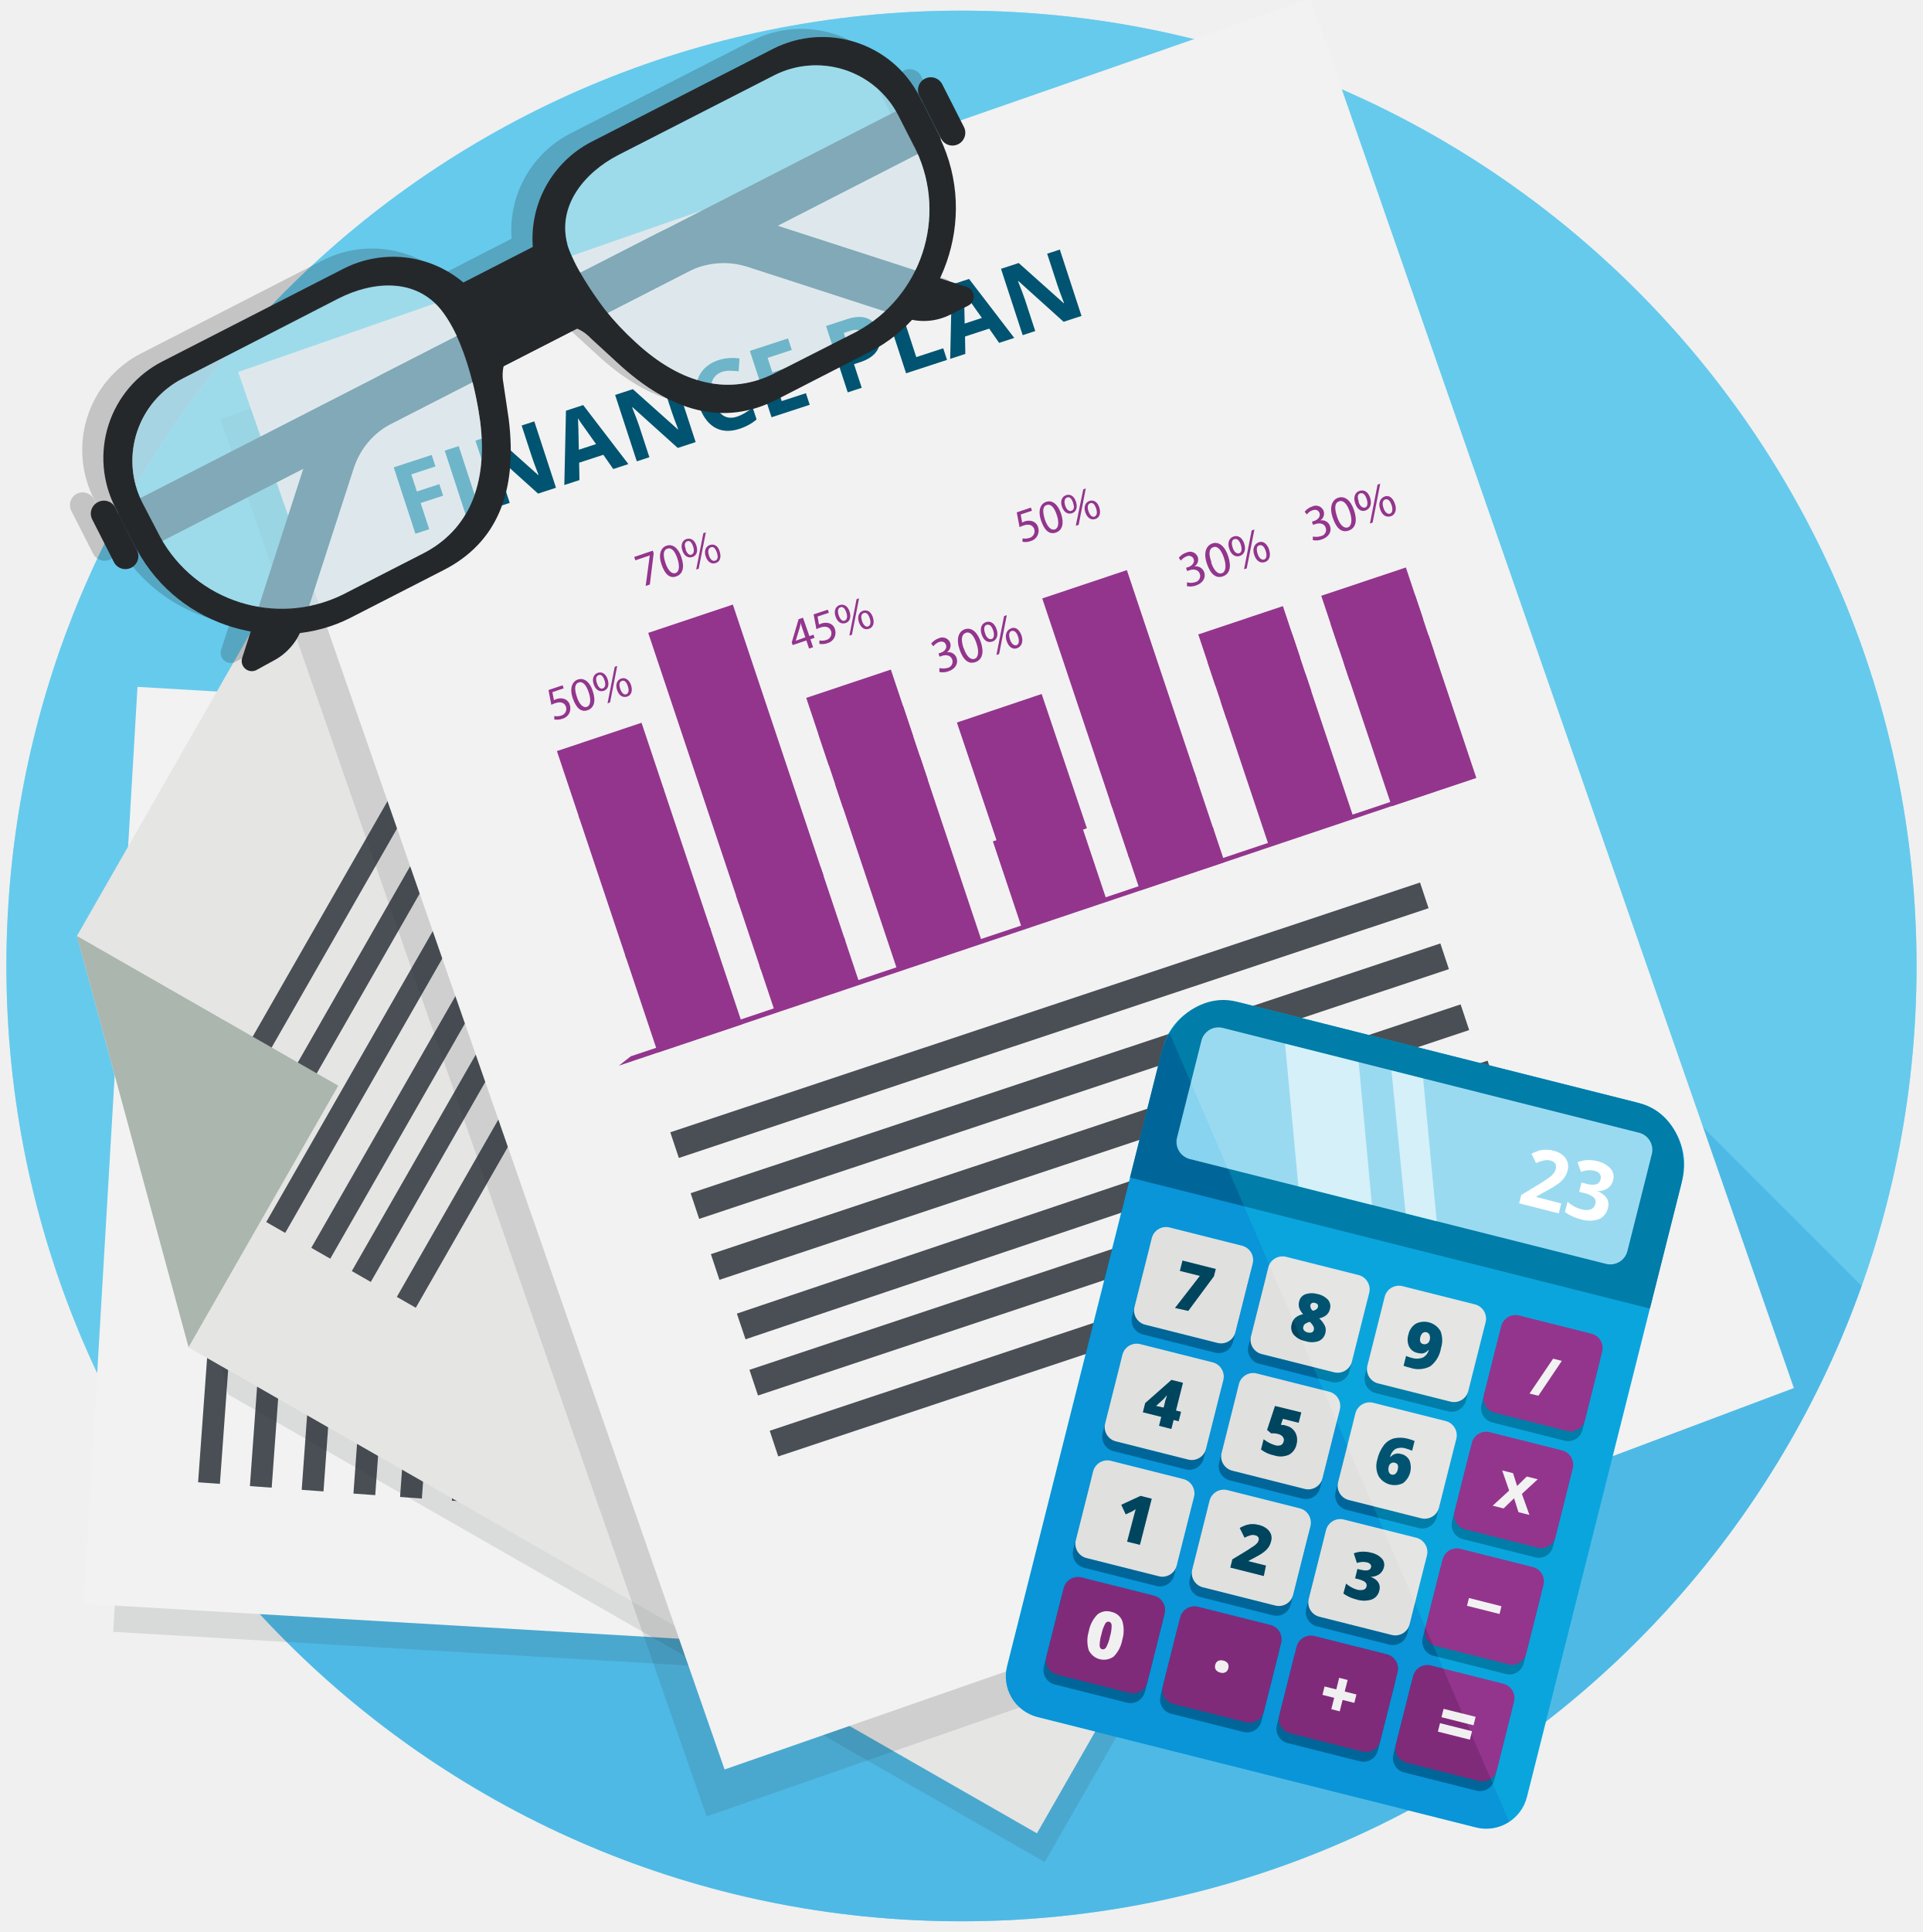
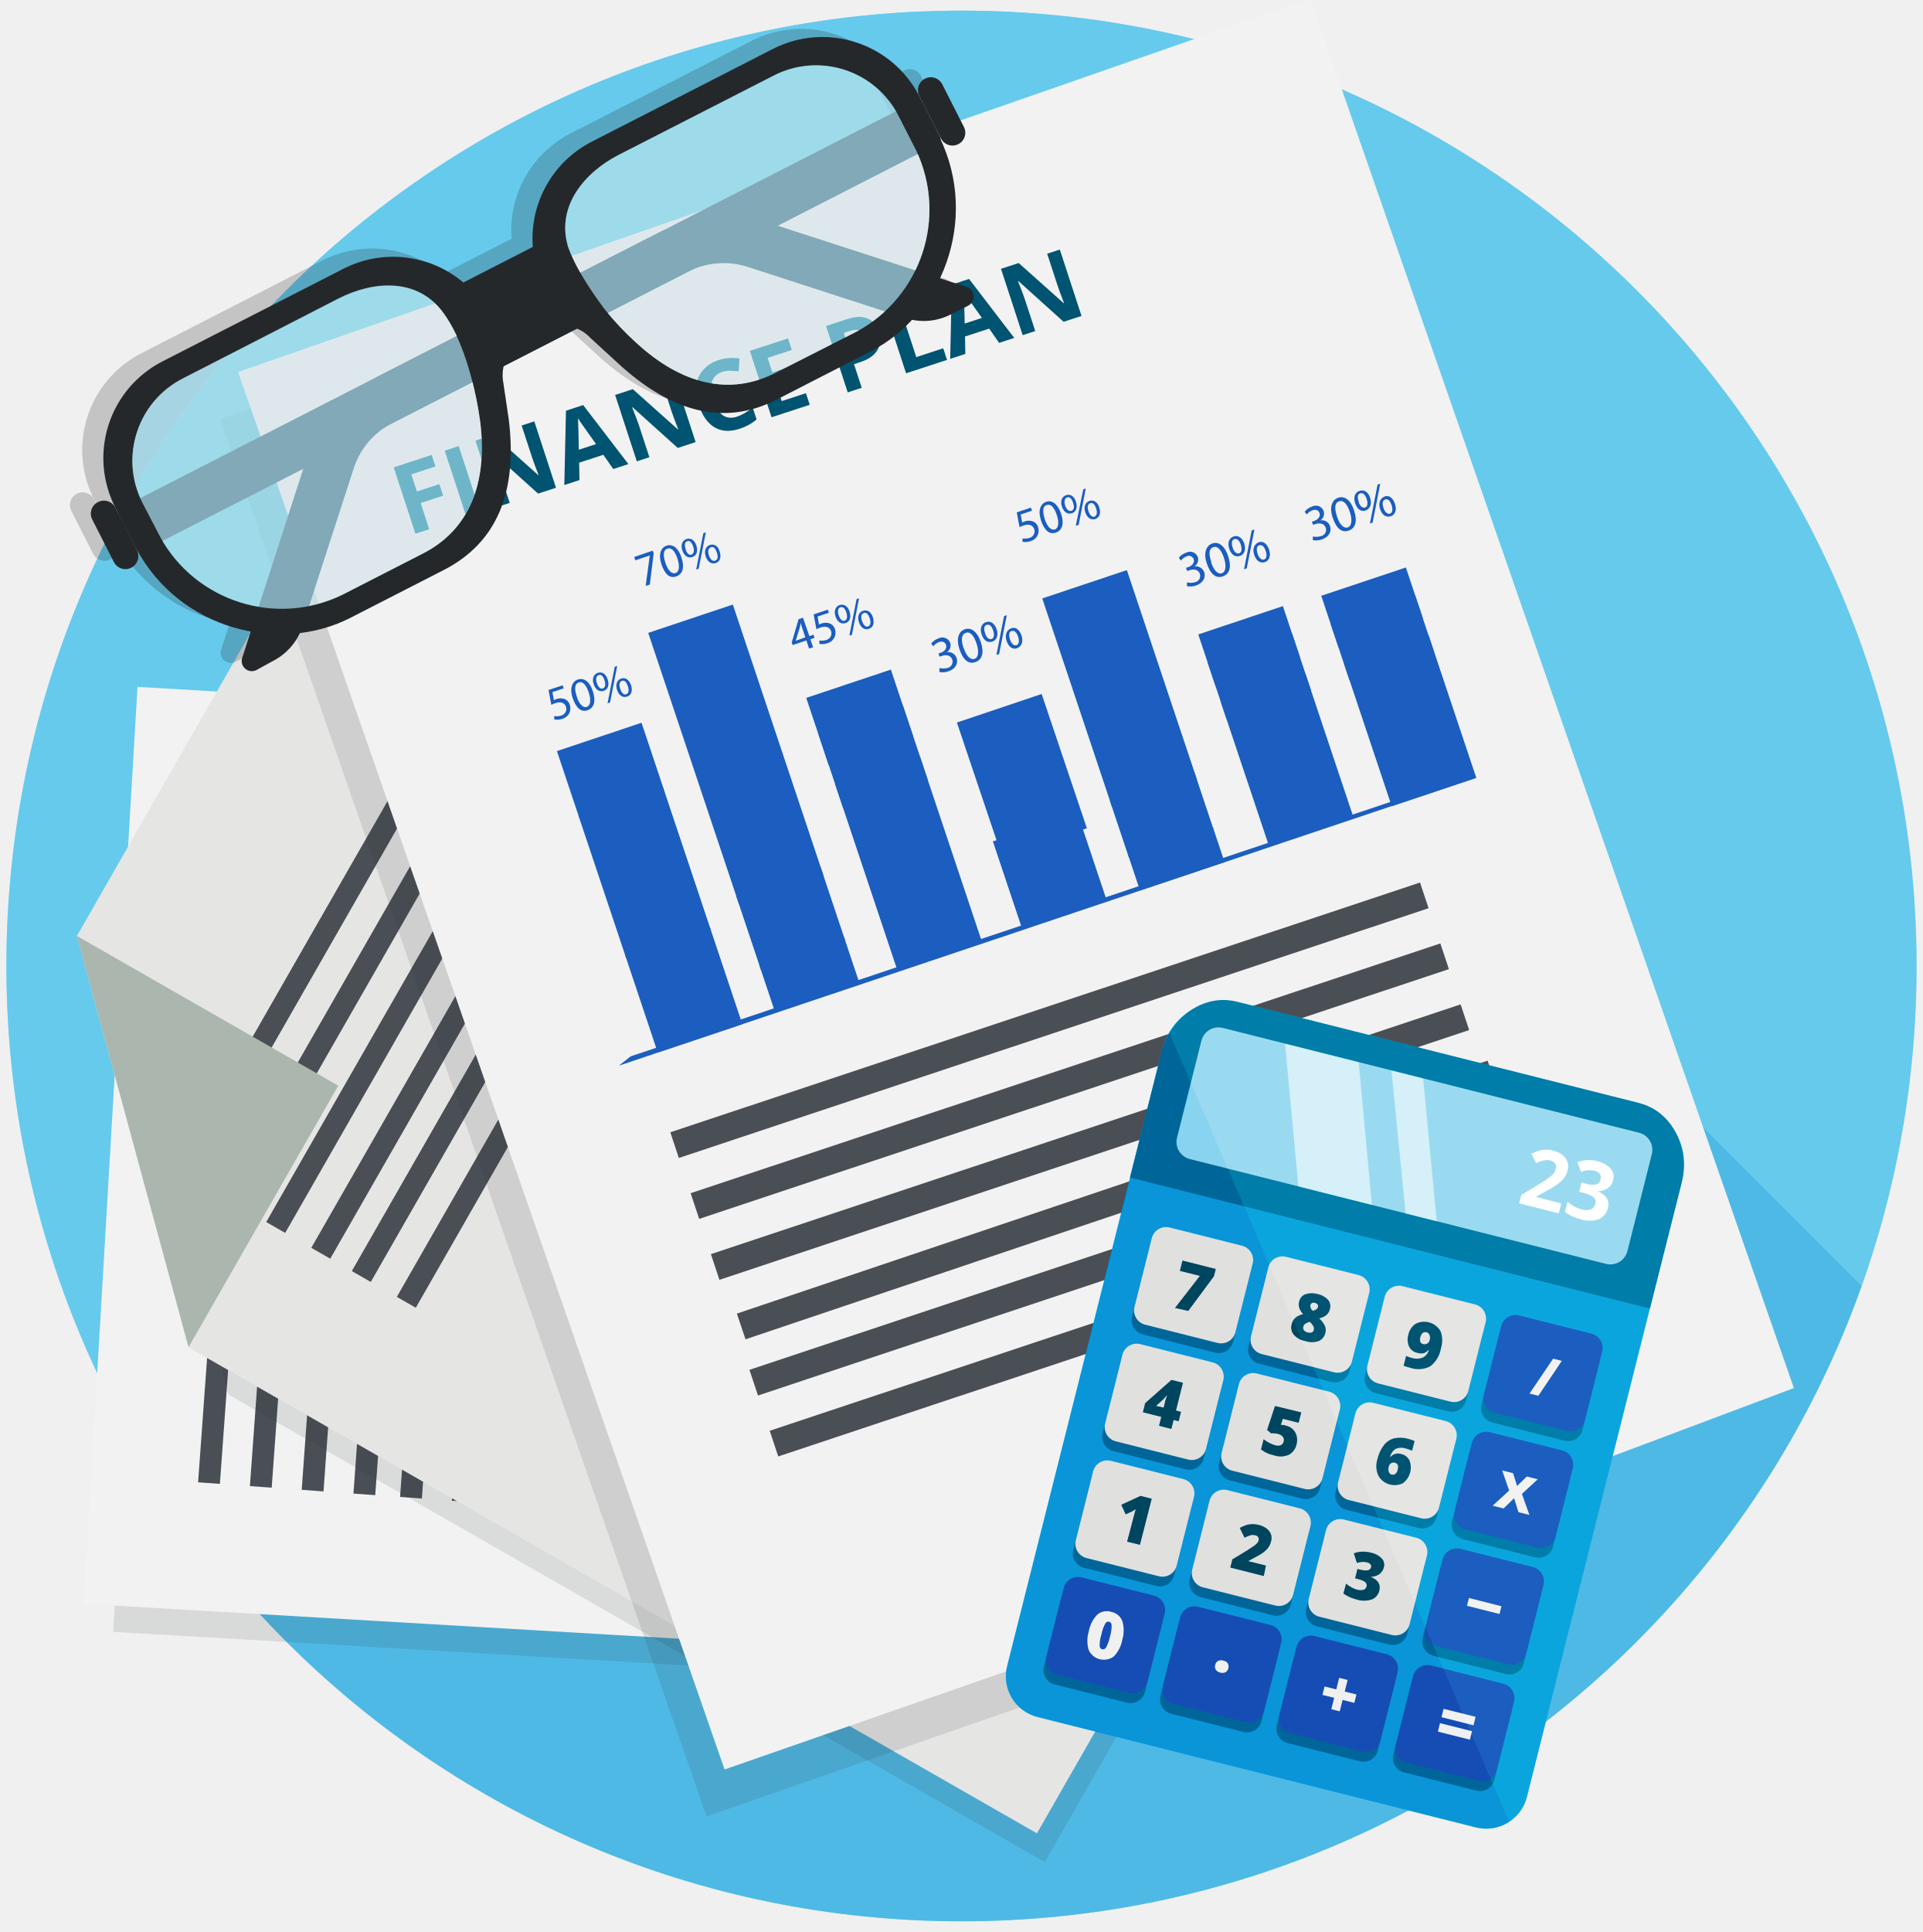
<svg xmlns="http://www.w3.org/2000/svg" viewBox="0 0 300 301.33">
  <defs>
-     <style>.a{fill:#66caec;}.b{isolation:isolate;}.c{fill:#99dbf3;}.d{clip-path:url(#a);}.e,.l{fill:#0ba5de;}.e{opacity:0.24;mix-blend-mode:multiply;}.f,.r,.v{fill:#25282b;}.f{opacity:0.12;}.g{fill:#f2f2f2;}.h{fill:#4a4f55;}.i{fill:#e5e5e4;}.j{fill:#aab6ae;}.k{fill:#93358d;}.m{fill:#007da8;}.n{fill:#9adaf1;}.o,.s{fill:#005471;}.p{opacity:0.65;}.p,.r{mix-blend-mode:overlay;}.q{fill:#fff;}.r{opacity:0.26;}.s{font-size:15.25px;font-family:OpenSans-Bold, Open Sans;font-weight:700;}.t{opacity:0.2;}.u{fill:#131313;}.w{opacity:0.7;mix-blend-mode:screen;}</style>
+     <style>.a{fill:#66caec;}.b{isolation:isolate;}.c{fill:#99dbf3;}.d{clip-path:url(#a);}.e,.l{fill:#0ba5de;}.e{opacity:0.24;mix-blend-mode:multiply;}.f,.r,.v{fill:#25282b;}.f{opacity:0.12;}.g{fill:#f2f2f2;}.h{fill:#4a4f55;}.i{fill:#e5e5e4;}.j{fill:#aab6ae;}.k{fill:#1b5ebf;}.m{fill:#007da8;}.n{fill:#9adaf1;}.o,.s{fill:#005471;}.p{opacity:0.65;}.p,.r{mix-blend-mode:overlay;}.q{fill:#fff;}.r{opacity:0.26;}.s{font-size:15.25px;font-family:OpenSans-Bold, Open Sans;font-weight:700;}.t{opacity:0.2;}.u{fill:#131313;}.w{opacity:0.7;mix-blend-mode:screen;}</style>
    <clipPath id="a">
      <path class="a" d="M299,150.66a149,149,0,1,1-149-149A149,149,0,0,1,299,150.66Z" />
    </clipPath>
  </defs>
  <g class="b">
    <circle class="c" cx="150" cy="150.66" r="149" />
    <path class="a" d="M299,150.66a149,149,0,1,1-149-149A149,149,0,0,1,299,150.66Z" />
    <g class="d">
      <polygon class="e" points="242.12 152.25 380.44 290.58 336.73 334.3 36.62 334.3 36.62 230.61 242.12 152.25" />
    </g>
    <polygon class="f" points="17.66 254.51 26.05 111.5 168.51 119.86 209.82 166.36 204.01 265.44 17.66 254.51" />
    <polygon class="g" points="13.05 250.14 21.45 107.13 163.91 115.49 205.22 161.99 199.4 261.07 13.05 250.14" />
    <rect class="h" x="-13.65" y="179.87" width="99.72" height="3.41" transform="translate(-147.51 204.59) rotate(-85.86)" />
    <rect class="h" x="-5.58" y="180.45" width="99.72" height="3.41" transform="translate(-140.59 213.19) rotate(-85.86)" />
    <rect class="h" x="2.5" y="181.04" width="99.72" height="3.41" transform="translate(-133.68 221.79) rotate(-85.86)" />
    <rect class="h" x="10.58" y="181.62" width="99.72" height="3.41" transform="translate(-126.77 230.39) rotate(-85.86)" />
    <rect class="h" x="17.85" y="182.15" width="99.72" height="3.41" transform="translate(-120.55 238.13) rotate(-85.86)" />
    <rect class="h" x="25.93" y="182.73" width="99.72" height="3.41" transform="translate(-113.63 246.73) rotate(-85.86)" />
    <rect class="h" x="57.21" y="184.99" width="99.72" height="3.41" transform="translate(-86.87 280.02) rotate(-85.86)" />
    <rect class="h" x="65.28" y="185.58" width="99.72" height="3.41" transform="translate(-79.95 288.62) rotate(-85.86)" />
    <rect class="h" x="73.36" y="186.16" width="99.72" height="3.41" transform="translate(-73.04 297.22) rotate(-85.86)" />
    <rect class="h" x="81.44" y="186.75" width="99.72" height="3.41" transform="translate(-66.13 305.82) rotate(-85.86)" />
    <rect class="h" x="88.71" y="187.27" width="99.72" height="3.41" transform="translate(-59.9 313.56) rotate(-85.86)" />
    <rect class="h" x="96.79" y="187.86" width="99.72" height="3.41" transform="translate(-52.99 322.16) rotate(-85.86)" />
    <polygon class="f" points="242.12 152.25 162.99 290.43 35.58 217.47 20.63 152.55 75.45 56.82 242.12 152.25" />
    <polygon class="i" points="237.86 153.07 161.77 285.94 29.4 210.14 12 145.98 64.72 53.92 237.86 153.07" />
    <rect class="h" x="1.08" y="133.6" width="110.82" height="3.41" transform="translate(-89 117.09) rotate(-60.2)" />
    <rect class="h" x="8.11" y="137.63" width="110.82" height="3.41" transform="translate(-88.95 125.21) rotate(-60.2)" />
    <rect class="h" x="15.14" y="141.65" width="110.82" height="3.41" transform="translate(-88.91 133.34) rotate(-60.2)" />
    <rect class="h" x="22.17" y="145.68" width="110.82" height="3.41" transform="translate(-88.87 141.46) rotate(-60.2)" />
    <rect class="h" x="28.49" y="149.3" width="110.82" height="3.41" transform="translate(-88.83 148.77) rotate(-60.2)" />
    <rect class="h" x="35.52" y="153.32" width="110.82" height="3.41" transform="translate(-88.79 156.9) rotate(-60.2)" />
    <polygon class="j" points="52.77 169.33 29.42 210.11 12 145.98 52.77 169.33" />
    <polygon class="f" points="34.35 65.35 201.61 7.12 259.62 173.74 226.12 242.96 110.23 283.31 34.35 65.35" />
    <polygon class="g" points="37.15 58.02 204.41 -0.21 279.86 216.49 228.92 235.63 113.04 275.98 37.15 58.02" />
    <rect class="h" x="102.08" y="157.01" width="123.28" height="4.22" transform="translate(-41.89 59.89) rotate(-18.42)" />
    <rect class="h" x="105.25" y="166.52" width="123.28" height="4.22" transform="translate(-44.73 61.37) rotate(-18.42)" />
    <rect class="h" x="108.41" y="176.02" width="123.28" height="4.22" transform="translate(-47.57 62.86) rotate(-18.42)" />
    <rect class="h" x="111.58" y="185.52" width="123.28" height="4.22" transform="matrix(0.95, -0.32, 0.32, 0.95, -50.41, 64.34)" />
    <rect class="h" x="114.43" y="194.07" width="123.28" height="4.22" transform="translate(-52.97 65.68) rotate(-18.42)" />
    <rect class="h" x="117.59" y="203.57" width="123.28" height="4.22" transform="translate(-55.81 67.17) rotate(-18.42)" />
    <rect class="k" x="88.28" y="114.64" width="13.92" height="11.04" transform="translate(-33.21 36.44) rotate(-18.5)" />
    <rect class="k" x="93.64" y="124.49" width="13.92" height="23.37" transform="translate(-38.02 38.97) rotate(-18.5)" />
    <rect class="k" x="99.72" y="146.32" width="13.92" height="16.03" transform="translate(-43.47 41.84) rotate(-18.5)" />
    <rect class="k" x="107.86" y="95.34" width="13.92" height="44.64" transform="translate(-31.41 42.52) rotate(-18.5)" />
    <rect class="k" x="116.41" y="137.15" width="13.92" height="12.16" transform="translate(-39.08 46.56) rotate(-18.5)" />
    <rect class="k" x="119.32" y="148.17" width="13.92" height="7.5" transform="translate(-41.69 47.93) rotate(-18.5)" />
    <rect class="k" x="127.18" y="106.34" width="13.92" height="11.04" transform="translate(-28.57 48.36) rotate(-18.5)" />
    <rect class="k" x="129.24" y="111.93" width="13.92" height="12.17" transform="translate(-30.41 49.33) rotate(-18.5)" />
    <rect class="k" x="134.79" y="119.35" width="13.92" height="30.52" transform="translate(-35.39 51.95) rotate(-18.5)" />
    <polygon class="k" points="98.4 164.75 219.89 124.08 230.38 121.27 96.55 166.21 98.4 164.75" />
    <rect class="k" x="151.88" y="110.12" width="13.92" height="22.05" transform="matrix(0.95, -0.32, 0.32, 0.95, -30.24, 56.68)" />
    <rect class="k" x="156.75" y="128.64" width="13.92" height="13.93" transform="translate(-34.57 58.97) rotate(-18.5)" />
    <rect class="k" x="167.7" y="90.22" width="13.92" height="34.37" transform="translate(-25.06 60.99) rotate(-18.5)" />
    <rect class="k" x="174.28" y="122.41" width="13.92" height="9.36" transform="translate(-30.97 64.09) rotate(-18.5)" />
    <rect class="k" x="176.57" y="131.03" width="13.92" height="5.78" transform="translate(-33.01 65.17) rotate(-18.5)" />
    <rect class="k" x="207.12" y="90.48" width="13.92" height="8.5" transform="translate(-19 72.84) rotate(-18.5)" />
    <rect class="k" x="208.7" y="94.77" width="13.92" height="9.37" transform="translate(-20.42 73.59) rotate(-18.5)" />
    <rect class="k" x="213.03" y="100.63" width="13.92" height="23.5" transform="translate(-24.29 75.63) rotate(-18.5)" />
    <path class="k" d="M146.56,104.19a2.35,2.35,0,0,0,1.19,0,1,1,0,0,0,.8-1.33c-.24-.69-1-.78-1.6-.56l-.38.12-.16-.5.37-.12c.48-.16,1-.62.81-1.2-.13-.4-.49-.66-1.11-.46a2,2,0,0,0-.87.66l-.34-.42a2.55,2.55,0,0,1,1.16-.82,1.31,1.31,0,0,1,1.81.7,1.29,1.29,0,0,1-.52,1.47h0a1.35,1.35,0,0,1,1.52.9c.27.79-.12,1.69-1.3,2.08a2.57,2.57,0,0,1-1.39.1Z" />
    <path class="k" d="M153,100.09c.57,1.68.25,2.81-.84,3.18s-1.92-.36-2.47-2-.15-2.8.85-3.13S152.45,98.53,153,100.09Zm-2.65,1c.43,1.28,1.07,1.87,1.68,1.67s.74-1.13.32-2.39-1-1.91-1.67-1.67S149.87,99.72,150.32,101.07Z" />
    <path class="k" d="M155.47,98.12c.35,1,0,1.74-.67,1.95s-1.31-.1-1.65-1.1,0-1.72.68-1.94S155.15,97.18,155.47,98.12Zm-1.79.65c.19.64.59,1,1,.9s.48-.69.26-1.34-.54-1-1-.88S153.47,98.15,153.68,98.77Zm1.77,3.38,1.19-6.06.43-.14-1.2,6.06Zm3.91-3.06c.34,1,0,1.74-.66,2s-1.31-.11-1.65-1.09,0-1.73.68-2S159,98.15,159.36,99.09Zm-1.79.65c.2.63.6,1,1,.89s.48-.68.26-1.33-.54-1-1-.89S157.36,99.12,157.57,99.74Z" />
    <path class="k" d="M204.82,83.68a2.43,2.43,0,0,0,1.21-.05,1,1,0,0,0,.79-1.33c-.24-.69-1-.78-1.61-.56l-.37.12-.17-.5.38-.12c.48-.16,1-.62.81-1.2-.13-.4-.49-.66-1.11-.45a1.78,1.78,0,0,0-.87.65l-.34-.43a2.48,2.48,0,0,1,1.17-.81,1.29,1.29,0,0,1,1.79.7,1.27,1.27,0,0,1-.52,1.47v0a1.33,1.33,0,0,1,1.52.89c.27.79-.12,1.68-1.3,2.08a2.57,2.57,0,0,1-1.39.1Z" />
    <path class="k" d="M211.24,79.59c.56,1.67.25,2.8-.85,3.17s-1.91-.36-2.47-2-.14-2.8.86-3.13S210.72,78,211.24,79.59Zm-2.65,1c.43,1.28,1.07,1.87,1.67,1.67s.75-1.14.33-2.4-1-1.9-1.68-1.67S208.14,79.21,208.59,80.56Z" />
    <path class="k" d="M213.74,77.61c.34,1,0,1.74-.67,2s-1.31-.12-1.65-1.11,0-1.72.68-1.94S213.42,76.67,213.74,77.61Zm-1.79.65c.19.64.59,1,1,.9s.48-.69.26-1.34-.54-1-1-.88S211.74,77.64,212,78.26Zm1.77,3.39,1.19-6.06.42-.15-1.19,6.07Zm3.9-3.07c.35,1,0,1.73-.65,1.94s-1.31-.1-1.65-1.08,0-1.73.68-2S217.31,77.64,217.62,78.58Zm-1.78.65c.2.63.6,1,1,.89s.48-.69.26-1.33-.54-1.05-1-.89S215.63,78.61,215.84,79.23Z" />
    <rect class="k" x="187.93" y="96.51" width="13.92" height="8.5" transform="translate(-21.9 67.06) rotate(-18.5)" />
    <rect class="k" x="189.51" y="100.81" width="13.92" height="9.37" transform="translate(-23.32 67.81) rotate(-18.5)" />
    <rect class="k" x="193.83" y="106.65" width="13.92" height="23.5" transform="translate(-27.2 69.85) rotate(-18.5)" />
    <path class="k" d="M185.19,90.82a2.14,2.14,0,0,0,1.19,0,1,1,0,0,0,.8-1.33c-.24-.69-1-.77-1.61-.55l-.37.12-.17-.5.38-.12c.48-.16,1-.63.82-1.21a.79.79,0,0,0-1.12-.45,1.93,1.93,0,0,0-.88.66L183.9,87a2.47,2.47,0,0,1,1.17-.81,1.29,1.29,0,0,1,1.8.7,1.28,1.28,0,0,1-.53,1.46v0a1.37,1.37,0,0,1,1.53.9c.26.79-.13,1.68-1.31,2.08a2.65,2.65,0,0,1-1.39.09Z" />
    <path class="k" d="M191.6,86.73c.56,1.68.25,2.81-.84,3.17s-1.92-.36-2.48-2-.14-2.8.86-3.14S191.08,85.16,191.6,86.73Zm-2.65,1c.43,1.28,1.07,1.88,1.67,1.68s.75-1.13.33-2.39-1-1.91-1.67-1.68S188.51,86.36,189,87.7Z" />
    <path class="k" d="M194.1,84.76c.34,1,0,1.74-.67,1.95s-1.31-.11-1.65-1.1,0-1.72.68-1.94S193.78,83.82,194.1,84.76Zm-1.79.65c.19.63.59,1,1,.89s.48-.68.27-1.33-.55-1-1-.89S192.1,84.79,192.31,85.41Zm1.77,3.38,1.19-6.06.43-.14-1.2,6.06Zm3.9-3.06c.35,1,0,1.73-.65,1.94s-1.31-.11-1.65-1.09,0-1.73.68-2S197.67,84.79,198,85.73Zm-1.78.65c.2.63.6,1,1,.89s.48-.69.26-1.34-.54-1-1-.88S196,85.75,196.2,86.38Z" />
    <path class="k" d="M87.94,107.36l-1.76.59.23,1.24c.1,0,.19-.09.36-.15a2,2,0,0,1,1.08-.08,1.36,1.36,0,0,1,1.05,1,1.67,1.67,0,0,1-1.18,2.15,2.37,2.37,0,0,1-1.25.1v-.53a2.15,2.15,0,0,0,1.07-.07,1.08,1.08,0,0,0,.76-1.37c-.21-.59-.75-.88-1.67-.57a3.5,3.5,0,0,0-.62.26l-.44-2.31,2.2-.74Z" />
    <path class="k" d="M92.47,107.77c.53,1.57.23,2.63-.79,3s-1.79-.34-2.32-1.85-.13-2.63.8-2.94S92,106.3,92.47,107.77Zm-2.48.91c.4,1.2,1,1.76,1.56,1.57s.7-1.06.3-2.24-.92-1.78-1.56-1.57S89.57,107.43,90,108.68Z" />
    <path class="k" d="M94.79,105.93c.33,1,0,1.63-.61,1.82s-1.23-.1-1.55-1,0-1.6.63-1.81S94.5,105.05,94.79,105.93Zm-1.67.61c.19.59.55,1,.94.83s.45-.64.25-1.25-.51-1-.94-.82S92.93,106,93.12,106.54Zm1.66,3.17L95.9,104l.39-.13-1.11,5.67Zm3.66-2.88c.32,1,0,1.63-.62,1.82s-1.22-.1-1.54-1,0-1.61.63-1.82S98.14,106,98.44,106.83Zm-1.68.61c.19.59.57,1,.95.84s.45-.64.24-1.25-.5-1-.94-.83S96.57,106.86,96.76,107.44Z" />
    <path class="k" d="M101.84,85.88l.14.41-.6,4.88-.65.21.64-4.75h0l-2.25.76-.18-.52Z" />
    <path class="k" d="M106.3,86.9c.53,1.57.24,2.63-.79,3s-1.79-.34-2.31-1.86-.14-2.62.79-2.93S105.81,85.43,106.3,86.9Zm-2.48.91c.4,1.2,1,1.76,1.57,1.57s.69-1.06.3-2.24-.92-1.79-1.57-1.57S103.4,86.55,103.82,87.81Z" />
    <path class="k" d="M108.63,85.06c.32,1,0,1.62-.62,1.82s-1.23-.1-1.55-1,0-1.61.63-1.81S108.33,84.18,108.63,85.06Zm-1.68.61c.19.59.56,1,.94.83s.45-.64.25-1.25-.51-1-.94-.83S106.76,85.08,107,85.67Zm1.66,3.16,1.12-5.67.39-.13L109,88.7ZM112.27,86c.32,1,0,1.63-.62,1.82s-1.22-.1-1.54-1,0-1.61.63-1.82S112,85.08,112.27,86Zm-1.68.61c.19.59.57,1,1,.83s.45-.64.25-1.25-.51-1-.94-.83S110.4,86,110.59,86.57Z" />
    <path class="k" d="M161,79.65l-1.76.59.22,1.25a2.87,2.87,0,0,1,.37-.16,2,2,0,0,1,1.07-.08,1.39,1.39,0,0,1,1.06,1,1.69,1.69,0,0,1-1.19,2.15,2.37,2.37,0,0,1-1.25.1v-.52a2.31,2.31,0,0,0,1.07-.08,1.08,1.08,0,0,0,.76-1.37c-.21-.59-.75-.88-1.67-.57a5.06,5.06,0,0,0-.62.26l-.44-2.31,2.2-.74Z" />
    <path class="k" d="M165.52,80.06c.53,1.57.24,2.63-.78,3s-1.8-.33-2.32-1.85-.14-2.63.79-2.94S165,78.6,165.52,80.06ZM163,81c.4,1.2,1,1.76,1.57,1.57s.69-1.06.3-2.24-.92-1.78-1.57-1.57S162.62,79.72,163,81Z" />
    <path class="k" d="M167.85,78.22c.32,1,0,1.63-.62,1.83s-1.23-.11-1.55-1,0-1.61.64-1.82S167.55,77.34,167.85,78.22Zm-1.68.61c.19.59.56,1,1,.83s.44-.64.24-1.24-.51-1-.94-.83S166,78.25,166.17,78.83ZM167.83,82,169,76.32l.39-.13-1.11,5.67Zm3.66-2.88c.32,1,0,1.63-.61,1.83s-1.23-.11-1.55-1,0-1.61.63-1.82S171.19,78.25,171.49,79.12Zm-1.68.61c.2.59.57,1,.95.84s.45-.64.25-1.25-.51-1-.94-.83S169.62,79.15,169.81,79.73Z" />
    <path class="k" d="M126.22,101.15l-.42-1.26-2.14.72-.14-.41,1.07-3.63.68-.23,1,2.87.64-.22.17.49-.65.22.42,1.25Zm-.58-1.75-.52-1.53c-.08-.25-.15-.49-.22-.74h0c0,.32-.1.55-.15.81l-.61,2h0Z" />
    <path class="k" d="M129.31,95.57l-1.76.59.22,1.24.37-.15a2,2,0,0,1,1.07-.08,1.37,1.37,0,0,1,1.06,1,1.69,1.69,0,0,1-1.19,2.15,2.36,2.36,0,0,1-1.25.1v-.53a2.15,2.15,0,0,0,1.07-.07,1.08,1.08,0,0,0,.76-1.37c-.2-.59-.75-.88-1.67-.58a4.91,4.91,0,0,0-.62.27l-.44-2.32,2.21-.73Z" />
    <path class="k" d="M132.53,95.36c.32,1,0,1.62-.62,1.82s-1.23-.1-1.55-1,0-1.61.63-1.81S132.23,94.48,132.53,95.36Zm-1.68.6c.19.6.56,1,.94.84s.45-.64.25-1.25-.51-1-.94-.83S130.66,95.38,130.85,96Zm1.66,3.17,1.12-5.67.39-.14L132.91,99Zm3.66-2.87c.32,1,0,1.62-.62,1.82s-1.22-.1-1.54-1,0-1.62.63-1.82S135.87,95.38,136.17,96.26Zm-1.68.6c.19.6.57,1,.95.84s.45-.64.25-1.25-.51-1-.95-.83S134.3,96.28,134.49,96.86Z" />
    <path class="l" d="M178.37,162.39H242a10,10,0,0,1,10,10v99.23a6.55,6.55,0,0,1-6.55,6.55H174.92a6.55,6.55,0,0,1-6.55-6.55V172.4a10,10,0,0,1,10-10Z" transform="translate(60.15 -44.65) rotate(14.13)" />
    <path class="m" d="M262.29,184.71c1.43-5.72-1.47-11.38-6.5-12.64l-62.92-15.85c-5-1.26-10.27,2.35-11.71,8.06l-4.88,19.38,81.12,20.43Z" />
    <rect class="n" x="184.42" y="168.19" width="72.46" height="21.09" rx="2.75" transform="translate(50.32 -48.47) rotate(14.13)" />
    <rect class="m" x="177.7" y="194.15" width="16.24" height="15.64" rx="2.3" transform="translate(54.94 -39.26) rotate(14.13)" />
    <rect class="m" x="173.12" y="212.35" width="16.24" height="15.64" rx="2.3" transform="translate(59.24 -37.59) rotate(14.13)" />
    <rect class="m" x="168.53" y="230.54" width="16.24" height="15.64" rx="2.3" transform="translate(63.54 -35.92) rotate(14.13)" />
    <rect class="m" x="163.95" y="248.74" width="16.24" height="15.64" rx="2.3" transform="translate(67.85 -34.25) rotate(14.13)" />
    <rect class="m" x="195.87" y="198.73" width="16.24" height="15.64" rx="2.3" transform="translate(56.6 -43.56) rotate(14.13)" />
    <rect class="m" x="191.29" y="216.92" width="16.24" height="15.64" rx="2.3" transform="translate(60.91 -41.89) rotate(14.13)" />
    <rect class="m" x="186.71" y="235.12" width="16.24" height="15.64" rx="2.3" transform="translate(65.21 -40.22) rotate(14.13)" />
    <rect class="m" x="182.13" y="253.31" width="16.24" height="15.64" rx="2.3" transform="translate(69.52 -38.55) rotate(14.13)" />
    <rect class="m" x="214.04" y="203.3" width="16.24" height="15.64" rx="2.3" transform="translate(58.27 -47.85) rotate(14.13)" />
    <rect class="m" x="209.46" y="221.5" width="16.24" height="15.64" rx="2.3" transform="translate(62.58 -46.18) rotate(14.13)" />
    <rect class="m" x="204.88" y="239.69" width="16.24" height="15.64" rx="2.3" transform="translate(66.88 -44.52) rotate(14.13)" />
    <rect class="m" x="200.3" y="257.89" width="16.24" height="15.64" rx="2.3" transform="translate(71.18 -42.85) rotate(14.13)" />
    <rect class="m" x="232.22" y="207.88" width="16.24" height="15.64" rx="2.3" transform="translate(59.94 -52.15) rotate(14.13)" />
    <rect class="m" x="227.63" y="226.07" width="16.24" height="15.64" rx="2.3" transform="translate(64.24 -50.48) rotate(14.13)" />
    <rect class="m" x="223.05" y="244.27" width="16.24" height="15.64" rx="2.3" transform="translate(68.55 -48.81) rotate(14.13)" />
    <rect class="m" x="218.47" y="262.46" width="16.24" height="15.64" rx="2.3" transform="translate(72.85 -47.14) rotate(14.13)" />
    <rect class="i" x="178.08" y="192.64" width="16.24" height="15.64" rx="2.3" transform="translate(54.58 -39.4) rotate(14.13)" />
    <rect class="i" x="173.5" y="210.83" width="16.24" height="15.64" rx="2.3" transform="translate(58.88 -37.73) rotate(14.13)" />
    <rect class="i" x="168.92" y="229.03" width="16.24" height="15.64" rx="2.3" transform="translate(63.19 -36.06) rotate(14.13)" />
    <rect class="k" x="164.34" y="247.22" width="16.24" height="15.64" rx="2.3" transform="translate(67.49 -34.39) rotate(14.13)" />
    <rect class="i" x="196.25" y="197.21" width="16.24" height="15.64" rx="2.3" transform="translate(56.25 -43.69) rotate(14.13)" />
    <rect class="i" x="191.67" y="215.41" width="16.24" height="15.64" rx="2.3" transform="translate(60.55 -42.03) rotate(14.13)" />
    <rect class="i" x="187.09" y="233.6" width="16.24" height="15.64" rx="2.3" transform="translate(64.85 -40.36) rotate(14.13)" />
    <rect class="k" x="182.51" y="251.8" width="16.24" height="15.64" rx="2.3" transform="translate(69.16 -38.69) rotate(14.13)" />
    <rect class="i" x="214.42" y="201.79" width="16.24" height="15.64" rx="2.3" transform="translate(57.91 -47.99) rotate(14.13)" />
    <rect class="i" x="209.84" y="219.98" width="16.24" height="15.64" rx="2.3" transform="translate(62.22 -46.32) rotate(14.13)" />
    <rect class="i" x="205.26" y="238.18" width="16.24" height="15.64" rx="2.3" transform="translate(66.52 -44.65) rotate(14.13)" />
    <rect class="k" x="200.68" y="256.37" width="16.24" height="15.64" rx="2.3" transform="translate(70.82 -42.99) rotate(14.13)" />
    <rect class="k" x="232.6" y="206.36" width="16.24" height="15.64" rx="2.3" transform="translate(59.58 -52.29) rotate(14.13)" />
    <rect class="k" x="228.02" y="224.56" width="16.24" height="15.64" rx="2.3" transform="translate(63.88 -50.62) rotate(14.13)" />
    <rect class="k" x="223.44" y="242.75" width="16.24" height="15.64" rx="2.3" transform="translate(68.19 -48.95) rotate(14.13)" />
    <rect class="k" x="218.85" y="260.95" width="16.24" height="15.64" rx="2.3" transform="translate(72.49 -47.28) rotate(14.13)" />
    <path class="g" d="M189.58,259.68a.91.91,0,0,1,.44-.63,1.12,1.12,0,0,1,.84-.05,1.08,1.08,0,0,1,.69.43,1,1,0,0,1,.08.77.91.91,0,0,1-.44.62,1.07,1.07,0,0,1-.8.06,1.17,1.17,0,0,1-.71-.44A.89.89,0,0,1,189.58,259.68Z" />
    <path class="g" d="M208.14,264.81l-1.83-.46.33-1.32,1.83.46.45-1.81,1.33.34-.46,1.8,1.83.46-.33,1.32-1.83-.46-.45,1.78-1.32-.34Z" />
    <path class="g" d="M243.66,212.25,240,217.69l-1.38-.34,3.68-5.44Z" />
    <path class="g" d="M235.44,232.48l-1.09-3.14,1.7.43.63,2,1.51-1.48,1.71.43L237.43,233l1.17,3.28-1.71-.43-.68-2.17-1.64,1.59-1.7-.43Z" />
    <path class="g" d="M233.94,251.73l-5.08-1.28.31-1.21,5.07,1.28Z" />
    <path class="o" d="M183.31,204l3.88-5-3.12-.78.41-1.61,5.19,1.31-.29,1.14-4,5.4Z" />
    <path class="o" d="M205.52,201.82a3.1,3.1,0,0,1,1.66.9,1.57,1.57,0,0,1,.3,1.46,1.76,1.76,0,0,1-.55.93,2.64,2.64,0,0,1-1.13.51,3.71,3.71,0,0,1,.9,1.19,1.65,1.65,0,0,1,.08,1.05,1.8,1.8,0,0,1-1.07,1.31,3.19,3.19,0,0,1-2.07,0,3.23,3.23,0,0,1-1.81-1,1.8,1.8,0,0,1-.31-1.65,1.94,1.94,0,0,1,.57-1,2.67,2.67,0,0,1,1.21-.55,2.78,2.78,0,0,1-.62-1,1.84,1.84,0,0,1,0-1,1.53,1.53,0,0,1,1-1.12A3.09,3.09,0,0,1,205.52,201.82Zm-2.19,5.11a.61.61,0,0,0,.09.54,1,1,0,0,0,.55.34c.58.14.92,0,1-.42a.76.76,0,0,0-.07-.52,2.76,2.76,0,0,0-.55-.7,2.16,2.16,0,0,0-.74.31A.73.73,0,0,0,203.33,206.93Zm1.83-3.71a.65.65,0,0,0-.46,0,.5.5,0,0,0-.27.33.94.94,0,0,0,.39.89,1.54,1.54,0,0,0,.57-.25.6.6,0,0,0,.22-.34.47.47,0,0,0-.07-.42A.63.63,0,0,0,205.16,203.22Z" />
    <path class="o" d="M224.8,210.28a4.4,4.4,0,0,1-1.68,2.83,4,4,0,0,1-3.15.21,7.8,7.8,0,0,1-1-.3l.39-1.54a4.8,4.8,0,0,0,.83.29,2.66,2.66,0,0,0,1.71,0,1.81,1.81,0,0,0,1-1.21h-.06a1.72,1.72,0,0,1-.51.41,1.2,1.2,0,0,1-.51.13,2.35,2.35,0,0,1-.7-.09,1.87,1.87,0,0,1-1.3-1,2.68,2.68,0,0,1-.1-1.86,2.66,2.66,0,0,1,1.16-1.7,2.95,2.95,0,0,1,3.86,1.18A4,4,0,0,1,224.8,210.28Zm-2.25-2.49a.69.69,0,0,0-.58.1,1.19,1.19,0,0,0-.39.69,1.14,1.14,0,0,0,0,.69.61.61,0,0,0,.46.37.84.84,0,0,0,.62-.09.78.78,0,0,0,.37-.5,1.24,1.24,0,0,0,0-.81A.68.68,0,0,0,222.55,207.79Z" />
    <path class="o" d="M183.88,221.67l-.79-.2-.35,1.4-1.92-.49.35-1.39-2.87-.72.36-1.43,4.1-3.62,1.79.45L183.46,220l.79.2Zm-2.34-2.13.21-.84c0-.15.1-.37.18-.63a2.69,2.69,0,0,1,.13-.41l-.06,0a5.52,5.52,0,0,1-.55.62l-1.1,1Z" />
    <path class="o" d="M200.66,222.37a2.2,2.2,0,0,1,1.05.57,2.07,2.07,0,0,1,.57,1,2.54,2.54,0,0,1,0,1.28,2.41,2.41,0,0,1-1.19,1.67,3.3,3.3,0,0,1-2.36.09,4.77,4.77,0,0,1-2-.91l.41-1.59a5.58,5.58,0,0,0,.88.57,4.94,4.94,0,0,0,.9.36,1.4,1.4,0,0,0,.89,0,.85.85,0,0,0,.46-.6.79.79,0,0,0-.14-.72,1.4,1.4,0,0,0-.83-.46,3.44,3.44,0,0,0-1-.08l-.62-.53,1.23-3.73,4.1,1-.41,1.62-2.45-.62-.33.93.57.06Z" />
    <path class="o" d="M214.85,227.72a6,6,0,0,1,1.05-2.33,3,3,0,0,1,1.61-1.06,4.54,4.54,0,0,1,2.18.08,7.5,7.5,0,0,1,1,.34l-.39,1.52a6.65,6.65,0,0,0-1-.36,2.24,2.24,0,0,0-1.56.06,2,2,0,0,0-.87,1.27h.06a1.52,1.52,0,0,1,1.63-.47,1.9,1.9,0,0,1,1.33,1,3.08,3.08,0,0,1-1,3.55,2.93,2.93,0,0,1-3.83-1.11A3.51,3.51,0,0,1,214.85,227.72Zm2.27,2.27a.66.66,0,0,0,.56-.11,1.13,1.13,0,0,0,.38-.69c.15-.59,0-.94-.46-1.05a.7.7,0,0,0-.6.09.79.79,0,0,0-.34.5,1.42,1.42,0,0,0,0,.82A.65.65,0,0,0,217.12,230Z" />
    <path class="o" d="M177.84,240.94l-2-.49,1-3.81c.12-.46.23-.88.35-1.26a6.5,6.5,0,0,1-.57.35l-1,.46-.69-1.49,3-1.39,1.75.44Z" />
    <path class="o" d="M197.16,245.81l-5.22-1.32.32-1.28,2.2-1.33c.64-.4,1-.67,1.26-.83a2.25,2.25,0,0,0,.44-.41.93.93,0,0,0,.2-.41.55.55,0,0,0-.07-.49.72.72,0,0,0-.47-.29,1.4,1.4,0,0,0-.73,0,4.68,4.68,0,0,0-.93.38l-.75-1.52a5.77,5.77,0,0,1,1.11-.48,3.39,3.39,0,0,1,.91-.12,4.52,4.52,0,0,1,1,.14,3.23,3.23,0,0,1,1.18.56,2,2,0,0,1,.68.92,1.84,1.84,0,0,1,0,1.09,2.74,2.74,0,0,1-.3.76,2.67,2.67,0,0,1-.51.62,4.68,4.68,0,0,1-.77.59c-.31.19-.95.54-1.93,1.06v.05l2.72.68Z" />
    <path class="o" d="M215.87,244.53a1.77,1.77,0,0,1-.7,1,2.36,2.36,0,0,1-1.36.4v0c1.16.45,1.62,1.17,1.37,2.16a1.91,1.91,0,0,1-1.19,1.38,3.87,3.87,0,0,1-2.35,0,6.92,6.92,0,0,1-1.06-.36,6.07,6.07,0,0,1-1-.57L210,247a4.57,4.57,0,0,0,.88.6,3.86,3.86,0,0,0,.87.35,2,2,0,0,0,1,0,.73.73,0,0,0,.39-1,1,1,0,0,0-.43-.37,4,4,0,0,0-.86-.3l-.44-.11.36-1.46.46.11c1,.25,1.54.12,1.67-.38a.47.47,0,0,0-.12-.48,1.06,1.06,0,0,0-.55-.29,2.85,2.85,0,0,0-1.54.1l-.48-1.5a4.12,4.12,0,0,1,1.31-.26,4.88,4.88,0,0,1,1.41.17,3.13,3.13,0,0,1,1.64.89A1.45,1.45,0,0,1,215.87,244.53Z" />
    <path class="g" d="M175.09,255.75a4.93,4.93,0,0,1-1.35,2.63,2.62,2.62,0,0,1-3.89-1,5,5,0,0,1,0-2.92,5.07,5.07,0,0,1,1.35-2.65,2.33,2.33,0,0,1,2.19-.41,2.3,2.3,0,0,1,1.7,1.42A5,5,0,0,1,175.09,255.75Zm-3.26-.82a5.89,5.89,0,0,0-.27,1.71c0,.33.15.53.39.59s.46-.05.64-.34a6.54,6.54,0,0,0,.57-1.63,6.05,6.05,0,0,0,.26-1.71c0-.35-.15-.55-.39-.61a.55.55,0,0,0-.62.33A6.19,6.19,0,0,0,171.83,254.93Z" />
    <path class="g" d="M224.88,267.83l.33-1.31,5,1.25-.33,1.32Zm-.56,2.25.33-1.33,5,1.26-.33,1.33Z" />
    <g class="p">
      <polygon class="g" points="200.48 162.78 202.56 185.05 214.03 187.94 211.96 165.67 200.48 162.78" />
      <polygon class="g" points="217.08 166.96 219.29 189.27 224.14 190.49 222.02 168.21 217.08 166.96" />
    </g>
    <path class="q" d="M243.18,189.25,237,187.68l.33-1.3,2.79-1.69c.83-.52,1.38-.88,1.65-1.09a3,3,0,0,0,.62-.61,1.82,1.82,0,0,0,.31-.66,1,1,0,0,0-.09-.87,1.22,1.22,0,0,0-.73-.46,2.37,2.37,0,0,0-1.06,0,5,5,0,0,0-1.18.41l-.72-1.46a7.65,7.65,0,0,1,1.29-.52,3.83,3.83,0,0,1,1-.11,4.62,4.62,0,0,1,1.17.16,3.51,3.51,0,0,1,1.4.67,2.44,2.44,0,0,1,.77,1.1,2.34,2.34,0,0,1,0,1.34,3,3,0,0,1-.51,1.1,4.61,4.61,0,0,1-.94.93,18.63,18.63,0,0,1-2,1.21l-1.41.79,0,.08,3.87,1Z" />
    <path class="q" d="M251.66,184.05a2.11,2.11,0,0,1-.86,1.29,2.75,2.75,0,0,1-1.61.45v0a3,3,0,0,1,1.46,1.06,1.89,1.89,0,0,1,.2,1.54,2.44,2.44,0,0,1-1.43,1.77,4.47,4.47,0,0,1-2.83,0,6.75,6.75,0,0,1-2.45-1.12l.41-1.6a6,6,0,0,0,1,.71,5.17,5.17,0,0,0,1.19.47,2.39,2.39,0,0,0,1.45,0,1.19,1.19,0,0,0,.7-.9.94.94,0,0,0-.29-1,3.84,3.84,0,0,0-1.56-.67l-.67-.17.36-1.44.69.18a3.31,3.31,0,0,0,1.57.11,1,1,0,0,0,.71-.81c.17-.67-.16-1.11-1-1.33a3.1,3.1,0,0,0-.92-.07,4.15,4.15,0,0,0-1.13.25l-.55-1.51a5,5,0,0,1,3.12-.15,3.84,3.84,0,0,1,2,1.11A1.85,1.85,0,0,1,251.66,184.05Z" />
    <path class="r" d="M182.4,161a10,10,0,0,0-1.08,2.62l-.16.64-4.88,19.38-19.18,76.2a6.55,6.55,0,0,0,4.75,8L230.26,285a6.48,6.48,0,0,0,5.18-.87Z" />
    <text class="s" transform="translate(63.5 83.67) rotate(-18.1)">FINANCE PLAN</text>
    <g class="t">
      <path class="u" d="M36.72,103.23l2.72-1.42a9.24,9.24,0,0,0,4.13-4.38,23,23,0,0,0,7.76-2.33L66,87.63c8.32-4.28,11.54-12.21,10.12-23.58l-.83-5.57a6.07,6.07,0,0,1,.08-2.62L86.78,50a6.09,6.09,0,0,1,2.15,1.46l4,3.67c8.39,7.81,16.71,10.1,25,5.85l14.64-7.51a23.39,23.39,0,0,0,6.42-4.91,9.24,9.24,0,0,0,6-.8l2.72-1.37a1.58,1.58,0,0,0-.22-2.91l-4.14-1.33a25.36,25.36,0,0,0,0-22l-3.29-6.43a16.92,16.92,0,0,0-22.8-7.35L89,20.81a17,17,0,0,0-9.19,16.42L69,42.77a17,17,0,0,0-18.69-2.15L22.05,55.1a16.93,16.93,0,0,0-7.36,22.8l.54,1s0,0,0,0L18,84.33A25.28,25.28,0,0,0,35.84,97.21l-1.34,4.13A1.58,1.58,0,0,0,36.72,103.23Z" />
      <path class="u" d="M17.2,87.26a2,2,0,0,0,.88-2.72l-3.4-6.63A2,2,0,0,0,12,77a2,2,0,0,0-.85,2.72l3.38,6.64A2,2,0,0,0,17.2,87.26Z" />
      <path class="u" d="M146.23,21.2a2,2,0,0,0,.87-2.69l-3.39-6.63a2,2,0,1,0-3.57,1.82l3.4,6.63A2,2,0,0,0,146.23,21.2Z" />
    </g>
    <g class="t">
      <path class="u" d="M142.32,19.87a2,2,0,0,0,.87-2.69l-3.4-6.63a2,2,0,1,0-3.57,1.82l3.4,6.63A2,2,0,0,0,142.32,19.87Z" />
    </g>
    <path class="v" d="M40,104.51a1.58,1.58,0,0,1-2.22-1.89l9.74-30.15a24.07,24.07,0,0,1,11.91-14l83.52-42.74a.75.75,0,0,1,1,.32l2.74,5.35a.8.8,0,0,1-.33,1L61.2,66a12,12,0,0,0-6,7l-8,24.67a9.27,9.27,0,0,1-4.56,5.39Z" />
    <path class="v" d="M151.05,47.67a1.58,1.58,0,0,0-.22-2.91L120.69,35a24,24,0,0,0-18.33,1.48L18.84,79.25a.74.74,0,0,0-.33,1l2.75,5.35a.75.75,0,0,0,1,.35l85.16-43.61a12.17,12.17,0,0,1,9.17-.73l24.67,8a9.2,9.2,0,0,0,7.05-.56Z" />
    <path class="v" d="M18,79.18l3.29,6.43C28.06,98.23,43.58,102,54.61,96.39L69.24,88.9c8.32-4.27,11.54-12.21,10.12-23.57l-.83-5.58a6.51,6.51,0,0,1,3.38-7l2.61-1.33a6.46,6.46,0,0,1,7.68,1.37l4,3.67c8.39,7.82,16.71,10.1,25,5.85l14.64-7.51c11-5.62,17-20.42,10.77-33.34L143.42,15A17,17,0,0,0,120.6,7.62L92.31,22.1a17,17,0,0,0-9.19,16.41L72.29,44.06A17,17,0,0,0,53.61,41.9L25.32,56.38A16.92,16.92,0,0,0,18,79.18Zm70.56-41c-1.65-6,2.54-11.22,7.93-14l24.21-12.38A14.44,14.44,0,0,1,140.14,18l2.79,5.46a21.63,21.63,0,0,1-9.36,28.3L121,58.14c-7.13,3.65-14.65,1.87-21.78-4.71a44.35,44.35,0,0,1-4.89-5.2C89.43,41.73,88.53,38.18,88.53,38.18ZM22.19,78.32A14.42,14.42,0,0,1,28.59,59l24.23-12.4c5.38-2.75,12-3.21,16,1.74,4.84,6.1,6.11,17.6,6.11,17.6C76.07,75.53,73.1,82.67,66,86.32L53.43,92.74a21.65,21.65,0,0,1-28.45-9Z" />
    <g class="w">
      <path class="n" d="M68.78,48.29c-4-4.95-10.58-4.49-16-1.74L28.59,59a14.42,14.42,0,0,0-6.4,19.37L25,83.76a21.65,21.65,0,0,0,28.45,9L66,86.32c7.15-3.65,10.12-10.79,8.94-20.43C74.89,65.89,73.62,54.39,68.78,48.29Z" />
    </g>
    <g class="w">
      <path class="n" d="M88.53,38.18c-1.65-6,2.54-11.22,7.93-14l24.21-12.38A14.44,14.44,0,0,1,140.14,18l2.79,5.46a21.63,21.63,0,0,1-9.36,28.3L121,58.14c-7.13,3.65-14.65,1.87-21.78-4.71a44.35,44.35,0,0,1-4.89-5.2C89.43,41.73,88.53,38.18,88.53,38.18Z" />
    </g>
    <path class="v" d="M17.77,87.67a2,2,0,0,0,3.59-1.85L18,79.19a2,2,0,0,0-2.71-.88A2,2,0,0,0,14.38,81Z" />
    <path class="v" d="M146.81,21.61a2,2,0,0,0,2.7.87,2,2,0,0,0,.87-2.68L147,13.15a2,2,0,0,0-2.7-.88,2,2,0,0,0-.86,2.71Z" />
  </g>
</svg>
